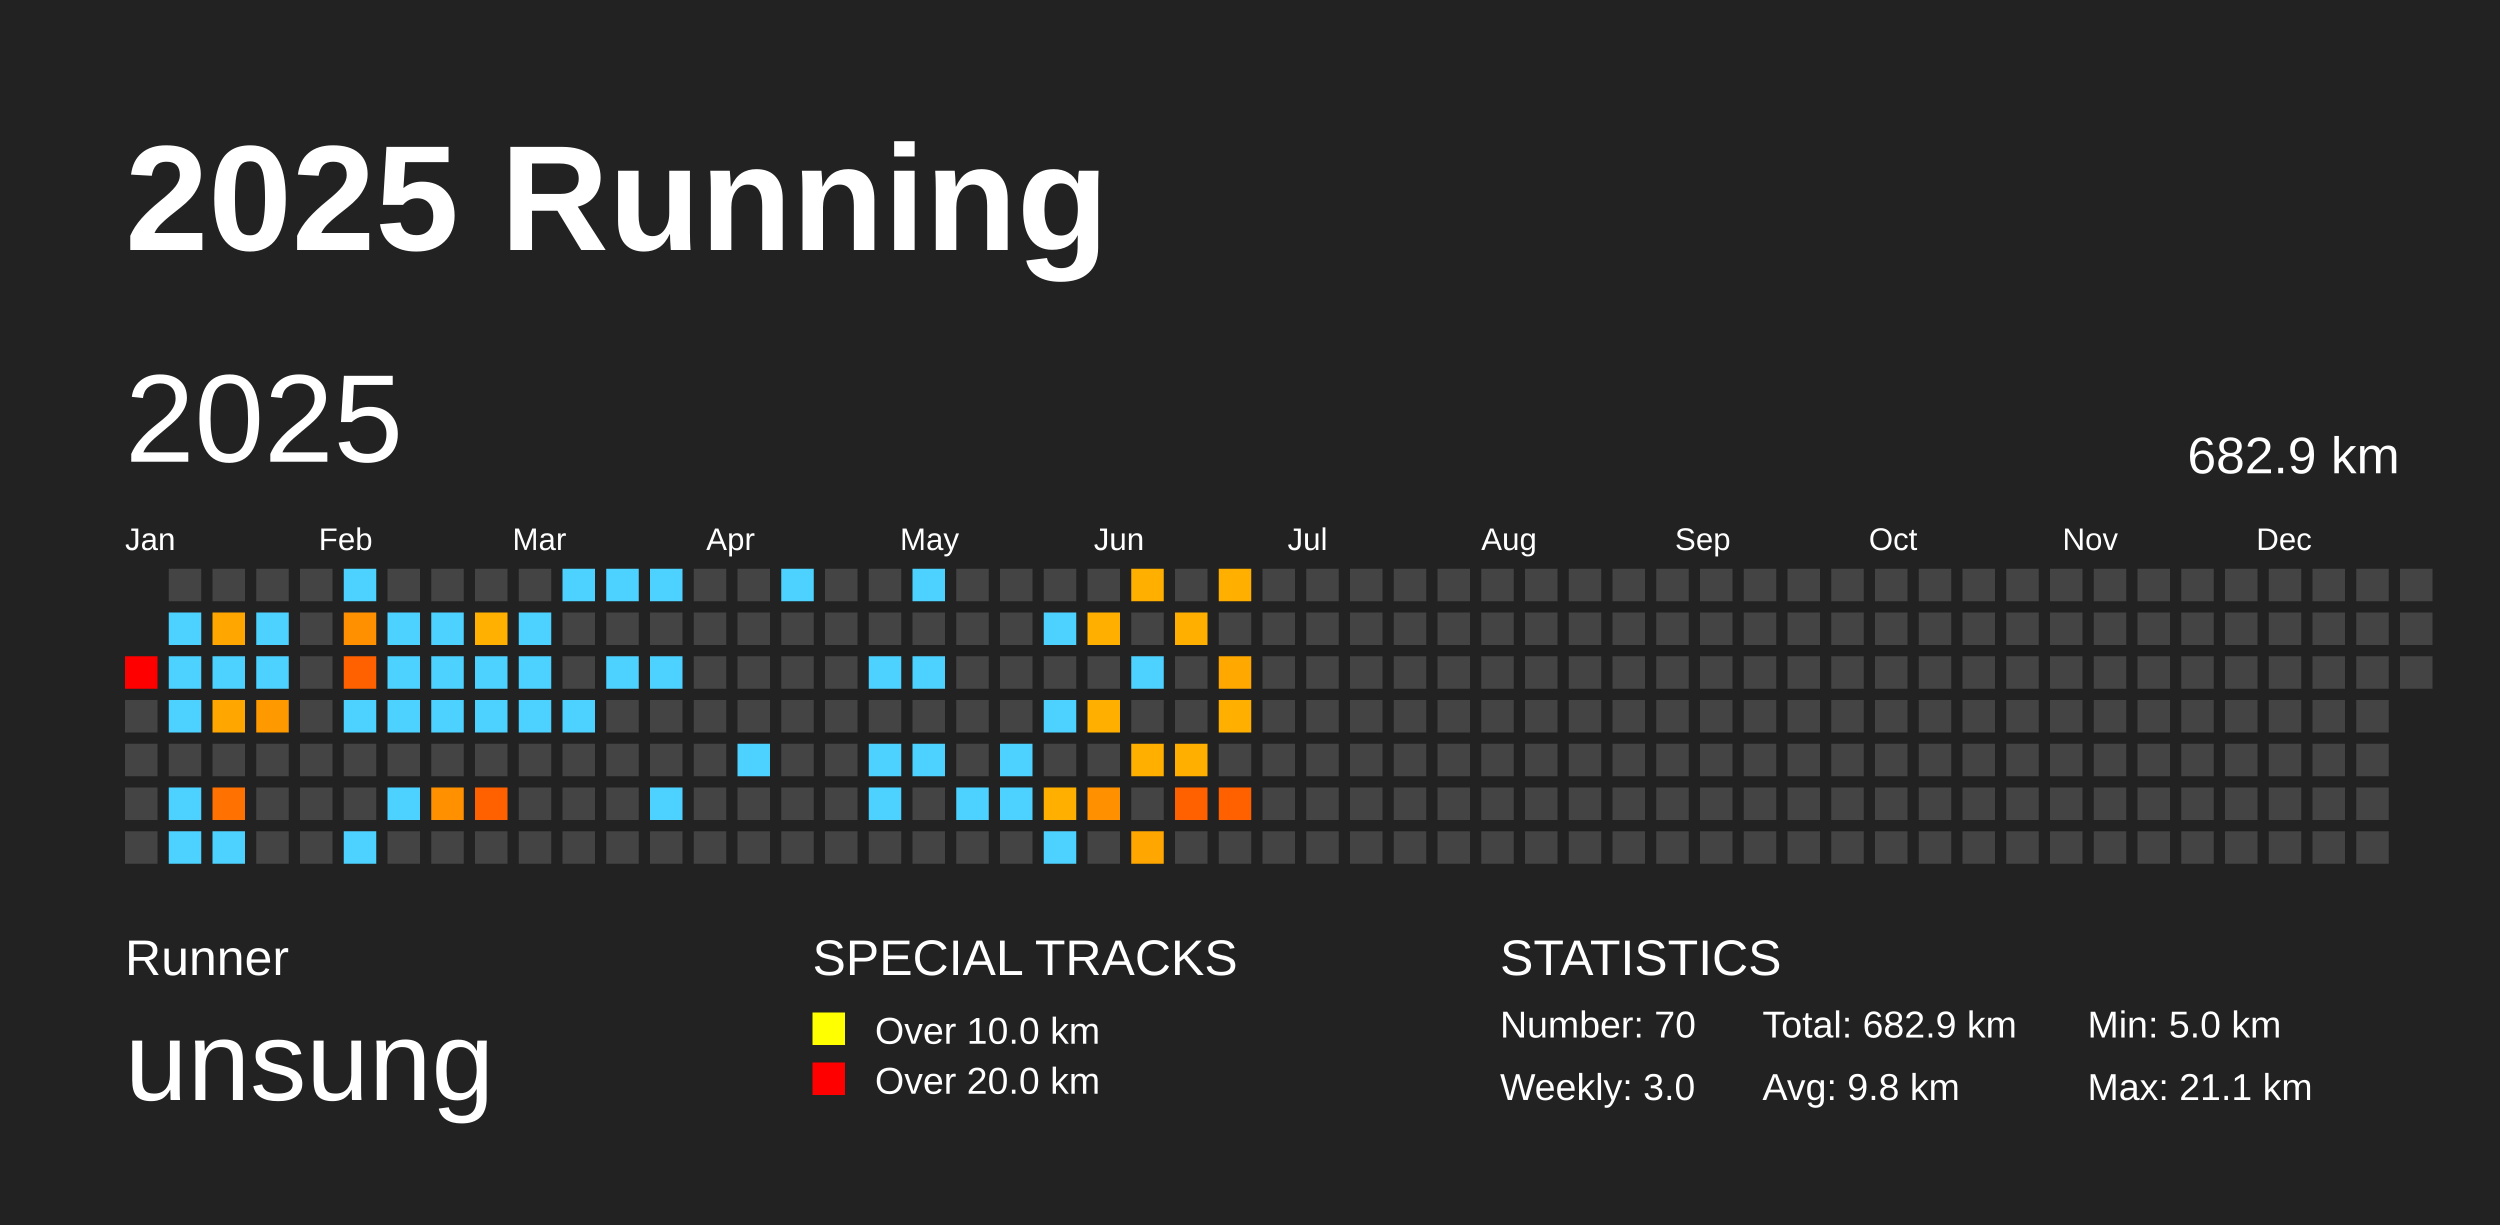
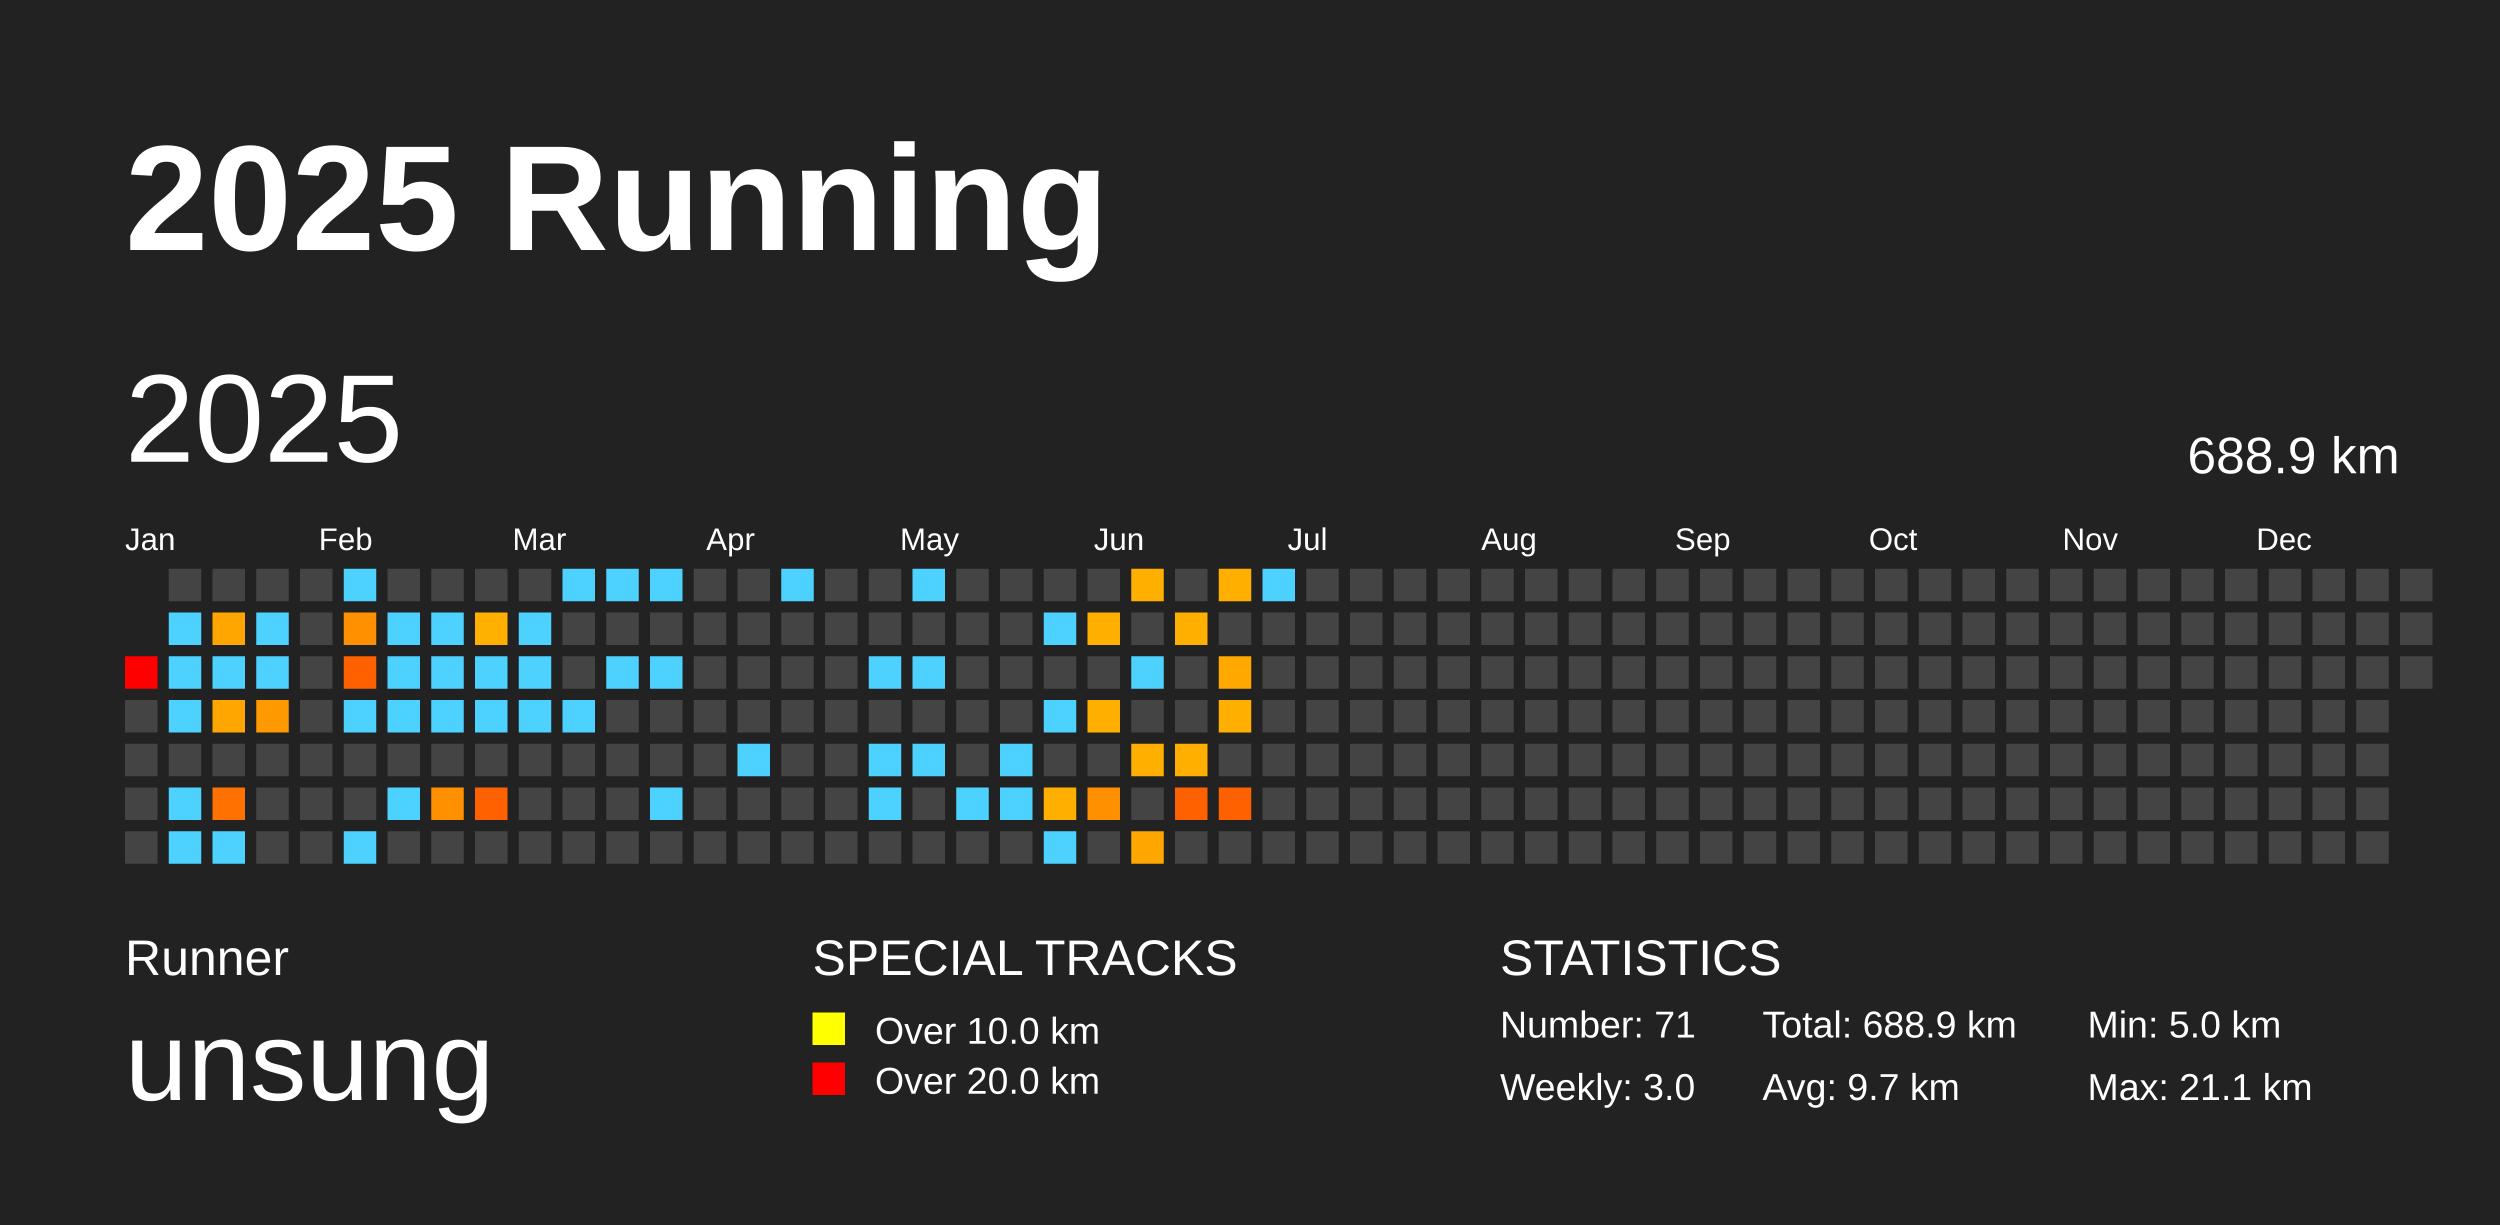
<svg xmlns="http://www.w3.org/2000/svg" baseProfile="full" height="98mm" version="1.1" viewBox="0,0,200,98" width="200mm">
  <defs />
  <rect fill="#222222" height="98" width="200" x="0" y="0" />
  <text fill="#FFFFFF" style="font-size:12px; font-family:Arial; font-weight:bold;" x="10" y="20">2025 Running</text>
  <text fill="#FFFFFF" style="font-size:4px; font-family:Arial" x="10" y="78">Runner</text>
  <text fill="#FFFFFF" style="font-size:9px; font-family:Arial" x="10" y="88">unsung</text>
  <text fill="#FFFFFF" style="font-size:4px; font-family:Arial" x="65" y="78">SPECIAL TRACKS</text>
  <rect fill="yellow" height="2.6" width="2.6" x="65" y="81" />
  <text fill="#FFFFFF" style="font-size:3px; font-family:Arial" x="70" y="83.5">Over 10.0 km</text>
  <rect fill="red" height="2.6" width="2.6" x="65" y="85" />
  <text fill="#FFFFFF" style="font-size:3px; font-family:Arial" x="70" y="87.5">Over 20.0 km</text>
  <text fill="#FFFFFF" style="font-size:4px; font-family:Arial" x="120" y="78">STATISTICS</text>
-   <text fill="#FFFFFF" style="font-size:3px; font-family:Arial" x="120" y="83">Number: 70</text>
+   <text fill="#FFFFFF" style="font-size:3px; font-family:Arial" x="120" y="83">Number: 71</text>
  <text fill="#FFFFFF" style="font-size:3px; font-family:Arial" x="120" y="88">Weekly: 3.0</text>
-   <text fill="#FFFFFF" style="font-size:3px; font-family:Arial" x="141" y="83">Total: 682.9 km</text>
-   <text fill="#FFFFFF" style="font-size:3px; font-family:Arial" x="141" y="88">Avg: 9.8 km</text>
+   <text fill="#FFFFFF" style="font-size:3px; font-family:Arial" x="141" y="83">Total: 688.9 km</text>
+   <text fill="#FFFFFF" style="font-size:3px; font-family:Arial" x="141" y="88">Avg: 9.7 km</text>
  <text fill="#FFFFFF" style="font-size:3px; font-family:Arial" x="167" y="83">Min: 5.0 km</text>
  <text fill="#FFFFFF" style="font-size:3px; font-family:Arial" x="167" y="88">Max: 21.1 km</text>
  <text dominant-baseline="hanging" fill="#FFFFFF" style="font-size:10.0px; font-family:Arial;" x="10" y="30">2025</text>
-   <text dominant-baseline="hanging" fill="#FFFFFF" style="font-size:4.125px; font-family:Arial;" x="175" y="35">682.9 km</text>
+   <text dominant-baseline="hanging" fill="#FFFFFF" style="font-size:4.125px; font-family:Arial;" x="175" y="35">688.9 km</text>
  <text fill="#FFFFFF" style="font-size:2.5px; font-family:Arial" x="10.0" y="44">Jan</text>
  <text fill="#FFFFFF" style="font-size:2.5px; font-family:Arial" x="25.5" y="44">Feb</text>
  <text fill="#FFFFFF" style="font-size:2.5px; font-family:Arial" x="41.0" y="44">Mar</text>
  <text fill="#FFFFFF" style="font-size:2.5px; font-family:Arial" x="56.5" y="44">Apr</text>
  <text fill="#FFFFFF" style="font-size:2.5px; font-family:Arial" x="72.0" y="44">May</text>
  <text fill="#FFFFFF" style="font-size:2.5px; font-family:Arial" x="87.5" y="44">Jun</text>
  <text fill="#FFFFFF" style="font-size:2.5px; font-family:Arial" x="103.0" y="44">Jul</text>
  <text fill="#FFFFFF" style="font-size:2.5px; font-family:Arial" x="118.5" y="44">Aug</text>
  <text fill="#FFFFFF" style="font-size:2.5px; font-family:Arial" x="134.0" y="44">Sep</text>
  <text fill="#FFFFFF" style="font-size:2.5px; font-family:Arial" x="149.5" y="44">Oct</text>
  <text fill="#FFFFFF" style="font-size:2.5px; font-family:Arial" x="165.0" y="44">Nov</text>
  <text fill="#FFFFFF" style="font-size:2.5px; font-family:Arial" x="180.5" y="44">Dec</text>
  <rect fill="red" height="2.6" width="2.6" x="10.0" y="52.5" />
  <rect fill="#444444" height="2.6" width="2.6" x="10.0" y="56.0" />
  <rect fill="#444444" height="2.6" width="2.6" x="10.0" y="59.5" />
  <rect fill="#444444" height="2.6" width="2.6" x="10.0" y="63.0" />
  <rect fill="#444444" height="2.6" width="2.6" x="10.0" y="66.5" />
  <rect fill="#444444" height="2.6" width="2.6" x="13.5" y="45.5" />
  <rect fill="#4dd2ff" height="2.6" width="2.6" x="13.5" y="49.0" />
  <rect fill="#4dd2ff" height="2.6" width="2.6" x="13.5" y="52.5" />
  <rect fill="#4dd2ff" height="2.6" width="2.6" x="13.5" y="56.0" />
  <rect fill="#444444" height="2.6" width="2.6" x="13.5" y="59.5" />
  <rect fill="#4dd2ff" height="2.6" width="2.6" x="13.5" y="63.0" />
  <rect fill="#4dd2ff" height="2.6" width="2.6" x="13.5" y="66.5" />
  <rect fill="#444444" height="2.6" width="2.6" x="17.0" y="45.5" />
  <rect fill="#ffa700" height="2.6" width="2.6" x="17.0" y="49.0" />
  <rect fill="#4dd2ff" height="2.6" width="2.6" x="17.0" y="52.5" />
  <rect fill="#ffa700" height="2.6" width="2.6" x="17.0" y="56.0" />
  <rect fill="#444444" height="2.6" width="2.6" x="17.0" y="59.5" />
  <rect fill="#ff7100" height="2.6" width="2.6" x="17.0" y="63.0" />
  <rect fill="#4dd2ff" height="2.6" width="2.6" x="17.0" y="66.5" />
  <rect fill="#444444" height="2.6" width="2.6" x="20.5" y="45.5" />
  <rect fill="#4dd2ff" height="2.6" width="2.6" x="20.5" y="49.0" />
  <rect fill="#4dd2ff" height="2.6" width="2.6" x="20.5" y="52.5" />
  <rect fill="#ff9900" height="2.6" width="2.6" x="20.5" y="56.0" />
  <rect fill="#444444" height="2.6" width="2.6" x="20.5" y="59.5" />
  <rect fill="#444444" height="2.6" width="2.6" x="20.5" y="63.0" />
  <rect fill="#444444" height="2.6" width="2.6" x="20.5" y="66.5" />
  <rect fill="#444444" height="2.6" width="2.6" x="24.0" y="45.5" />
  <rect fill="#444444" height="2.6" width="2.6" x="24.0" y="49.0" />
  <rect fill="#444444" height="2.6" width="2.6" x="24.0" y="52.5" />
  <rect fill="#444444" height="2.6" width="2.6" x="24.0" y="56.0" />
  <rect fill="#444444" height="2.6" width="2.6" x="24.0" y="59.5" />
  <rect fill="#444444" height="2.6" width="2.6" x="24.0" y="63.0" />
  <rect fill="#444444" height="2.6" width="2.6" x="24.0" y="66.5" />
  <rect fill="#4dd2ff" height="2.6" width="2.6" x="27.5" y="45.5" />
  <rect fill="#ff9000" height="2.6" width="2.6" x="27.5" y="49.0" />
  <rect fill="#ff6100" height="2.6" width="2.6" x="27.5" y="52.5" />
  <rect fill="#4dd2ff" height="2.6" width="2.6" x="27.5" y="56.0" />
  <rect fill="#444444" height="2.6" width="2.6" x="27.5" y="59.5" />
  <rect fill="#444444" height="2.6" width="2.6" x="27.5" y="63.0" />
  <rect fill="#4dd2ff" height="2.6" width="2.6" x="27.5" y="66.5" />
  <rect fill="#444444" height="2.6" width="2.6" x="31.0" y="45.5" />
  <rect fill="#4dd2ff" height="2.6" width="2.6" x="31.0" y="49.0" />
  <rect fill="#4dd2ff" height="2.6" width="2.6" x="31.0" y="52.5" />
  <rect fill="#4dd2ff" height="2.6" width="2.6" x="31.0" y="56.0" />
  <rect fill="#444444" height="2.6" width="2.6" x="31.0" y="59.5" />
  <rect fill="#4dd2ff" height="2.6" width="2.6" x="31.0" y="63.0" />
  <rect fill="#444444" height="2.6" width="2.6" x="31.0" y="66.5" />
  <rect fill="#444444" height="2.6" width="2.6" x="34.5" y="45.5" />
  <rect fill="#4dd2ff" height="2.6" width="2.6" x="34.5" y="49.0" />
  <rect fill="#4dd2ff" height="2.6" width="2.6" x="34.5" y="52.5" />
  <rect fill="#4dd2ff" height="2.6" width="2.6" x="34.5" y="56.0" />
  <rect fill="#444444" height="2.6" width="2.6" x="34.5" y="59.5" />
  <rect fill="#ff9100" height="2.6" width="2.6" x="34.5" y="63.0" />
  <rect fill="#444444" height="2.6" width="2.6" x="34.5" y="66.5" />
  <rect fill="#444444" height="2.6" width="2.6" x="38.0" y="45.5" />
  <rect fill="#ffb000" height="2.6" width="2.6" x="38.0" y="49.0" />
  <rect fill="#4dd2ff" height="2.6" width="2.6" x="38.0" y="52.5" />
  <rect fill="#4dd2ff" height="2.6" width="2.6" x="38.0" y="56.0" />
  <rect fill="#444444" height="2.6" width="2.6" x="38.0" y="59.5" />
  <rect fill="#ff6100" height="2.6" width="2.6" x="38.0" y="63.0" />
  <rect fill="#444444" height="2.6" width="2.6" x="38.0" y="66.5" />
  <rect fill="#444444" height="2.6" width="2.6" x="41.5" y="45.5" />
  <rect fill="#4dd2ff" height="2.6" width="2.6" x="41.5" y="49.0" />
  <rect fill="#4dd2ff" height="2.6" width="2.6" x="41.5" y="52.5" />
  <rect fill="#4dd2ff" height="2.6" width="2.6" x="41.5" y="56.0" />
  <rect fill="#444444" height="2.6" width="2.6" x="41.5" y="59.5" />
  <rect fill="#444444" height="2.6" width="2.6" x="41.5" y="63.0" />
  <rect fill="#444444" height="2.6" width="2.6" x="41.5" y="66.5" />
  <rect fill="#4dd2ff" height="2.6" width="2.6" x="45.0" y="45.5" />
  <rect fill="#444444" height="2.6" width="2.6" x="45.0" y="49.0" />
  <rect fill="#444444" height="2.6" width="2.6" x="45.0" y="52.5" />
  <rect fill="#4dd2ff" height="2.6" width="2.6" x="45.0" y="56.0" />
  <rect fill="#444444" height="2.6" width="2.6" x="45.0" y="59.5" />
  <rect fill="#444444" height="2.6" width="2.6" x="45.0" y="63.0" />
  <rect fill="#444444" height="2.6" width="2.6" x="45.0" y="66.5" />
  <rect fill="#4dd2ff" height="2.6" width="2.6" x="48.5" y="45.5" />
  <rect fill="#444444" height="2.6" width="2.6" x="48.5" y="49.0" />
  <rect fill="#4dd2ff" height="2.6" width="2.6" x="48.5" y="52.5" />
  <rect fill="#444444" height="2.6" width="2.6" x="48.5" y="56.0" />
  <rect fill="#444444" height="2.6" width="2.6" x="48.5" y="59.5" />
  <rect fill="#444444" height="2.6" width="2.6" x="48.5" y="63.0" />
  <rect fill="#444444" height="2.6" width="2.6" x="48.5" y="66.5" />
  <rect fill="#4dd2ff" height="2.6" width="2.6" x="52.0" y="45.5" />
  <rect fill="#444444" height="2.6" width="2.6" x="52.0" y="49.0" />
  <rect fill="#4dd2ff" height="2.6" width="2.6" x="52.0" y="52.5" />
  <rect fill="#444444" height="2.6" width="2.6" x="52.0" y="56.0" />
  <rect fill="#444444" height="2.6" width="2.6" x="52.0" y="59.5" />
  <rect fill="#4dd2ff" height="2.6" width="2.6" x="52.0" y="63.0" />
  <rect fill="#444444" height="2.6" width="2.6" x="52.0" y="66.5" />
  <rect fill="#444444" height="2.6" width="2.6" x="55.5" y="45.5" />
  <rect fill="#444444" height="2.6" width="2.6" x="55.5" y="49.0" />
  <rect fill="#444444" height="2.6" width="2.6" x="55.5" y="52.5" />
  <rect fill="#444444" height="2.6" width="2.6" x="55.5" y="56.0" />
  <rect fill="#444444" height="2.6" width="2.6" x="55.5" y="59.5" />
  <rect fill="#444444" height="2.6" width="2.6" x="55.5" y="63.0" />
  <rect fill="#444444" height="2.6" width="2.6" x="55.5" y="66.5" />
  <rect fill="#444444" height="2.6" width="2.6" x="59.0" y="45.5" />
  <rect fill="#444444" height="2.6" width="2.6" x="59.0" y="49.0" />
  <rect fill="#444444" height="2.6" width="2.6" x="59.0" y="52.5" />
  <rect fill="#444444" height="2.6" width="2.6" x="59.0" y="56.0" />
  <rect fill="#4dd2ff" height="2.6" width="2.6" x="59.0" y="59.5" />
  <rect fill="#444444" height="2.6" width="2.6" x="59.0" y="63.0" />
  <rect fill="#444444" height="2.6" width="2.6" x="59.0" y="66.5" />
  <rect fill="#4dd2ff" height="2.6" width="2.6" x="62.5" y="45.5" />
  <rect fill="#444444" height="2.6" width="2.6" x="62.5" y="49.0" />
  <rect fill="#444444" height="2.6" width="2.6" x="62.5" y="52.5" />
  <rect fill="#444444" height="2.6" width="2.6" x="62.5" y="56.0" />
  <rect fill="#444444" height="2.6" width="2.6" x="62.5" y="59.5" />
  <rect fill="#444444" height="2.6" width="2.6" x="62.5" y="63.0" />
  <rect fill="#444444" height="2.6" width="2.6" x="62.5" y="66.5" />
  <rect fill="#444444" height="2.6" width="2.6" x="66.0" y="45.5" />
  <rect fill="#444444" height="2.6" width="2.6" x="66.0" y="49.0" />
  <rect fill="#444444" height="2.6" width="2.6" x="66.0" y="52.5" />
  <rect fill="#444444" height="2.6" width="2.6" x="66.0" y="56.0" />
  <rect fill="#444444" height="2.6" width="2.6" x="66.0" y="59.5" />
  <rect fill="#444444" height="2.6" width="2.6" x="66.0" y="63.0" />
  <rect fill="#444444" height="2.6" width="2.6" x="66.0" y="66.5" />
  <rect fill="#444444" height="2.6" width="2.6" x="69.5" y="45.5" />
  <rect fill="#444444" height="2.6" width="2.6" x="69.5" y="49.0" />
  <rect fill="#4dd2ff" height="2.6" width="2.6" x="69.5" y="52.5" />
  <rect fill="#444444" height="2.6" width="2.6" x="69.5" y="56.0" />
  <rect fill="#4dd2ff" height="2.6" width="2.6" x="69.5" y="59.5" />
  <rect fill="#4dd2ff" height="2.6" width="2.6" x="69.5" y="63.0" />
  <rect fill="#444444" height="2.6" width="2.6" x="69.5" y="66.5" />
  <rect fill="#4dd2ff" height="2.6" width="2.6" x="73.0" y="45.5" />
  <rect fill="#444444" height="2.6" width="2.6" x="73.0" y="49.0" />
  <rect fill="#4dd2ff" height="2.6" width="2.6" x="73.0" y="52.5" />
  <rect fill="#444444" height="2.6" width="2.6" x="73.0" y="56.0" />
  <rect fill="#4dd2ff" height="2.6" width="2.6" x="73.0" y="59.5" />
  <rect fill="#444444" height="2.6" width="2.6" x="73.0" y="63.0" />
  <rect fill="#444444" height="2.6" width="2.6" x="73.0" y="66.5" />
  <rect fill="#444444" height="2.6" width="2.6" x="76.5" y="45.5" />
  <rect fill="#444444" height="2.6" width="2.6" x="76.5" y="49.0" />
  <rect fill="#444444" height="2.6" width="2.6" x="76.5" y="52.5" />
  <rect fill="#444444" height="2.6" width="2.6" x="76.5" y="56.0" />
  <rect fill="#444444" height="2.6" width="2.6" x="76.5" y="59.5" />
  <rect fill="#4dd2ff" height="2.6" width="2.6" x="76.5" y="63.0" />
  <rect fill="#444444" height="2.6" width="2.6" x="76.5" y="66.5" />
  <rect fill="#444444" height="2.6" width="2.6" x="80.0" y="45.5" />
  <rect fill="#444444" height="2.6" width="2.6" x="80.0" y="49.0" />
  <rect fill="#444444" height="2.6" width="2.6" x="80.0" y="52.5" />
  <rect fill="#444444" height="2.6" width="2.6" x="80.0" y="56.0" />
  <rect fill="#4dd2ff" height="2.6" width="2.6" x="80.0" y="59.5" />
  <rect fill="#4dd2ff" height="2.6" width="2.6" x="80.0" y="63.0" />
  <rect fill="#444444" height="2.6" width="2.6" x="80.0" y="66.5" />
  <rect fill="#444444" height="2.6" width="2.6" x="83.5" y="45.5" />
  <rect fill="#4dd2ff" height="2.6" width="2.6" x="83.5" y="49.0" />
  <rect fill="#444444" height="2.6" width="2.6" x="83.5" y="52.5" />
  <rect fill="#4dd2ff" height="2.6" width="2.6" x="83.5" y="56.0" />
  <rect fill="#444444" height="2.6" width="2.6" x="83.5" y="59.5" />
  <rect fill="#ffaf00" height="2.6" width="2.6" x="83.5" y="63.0" />
  <rect fill="#4dd2ff" height="2.6" width="2.6" x="83.5" y="66.5" />
  <rect fill="#444444" height="2.6" width="2.6" x="87.0" y="45.5" />
  <rect fill="#ffaf00" height="2.6" width="2.6" x="87.0" y="49.0" />
  <rect fill="#444444" height="2.6" width="2.6" x="87.0" y="52.5" />
  <rect fill="#ffaf00" height="2.6" width="2.6" x="87.0" y="56.0" />
  <rect fill="#444444" height="2.6" width="2.6" x="87.0" y="59.5" />
  <rect fill="#ff9000" height="2.6" width="2.6" x="87.0" y="63.0" />
  <rect fill="#444444" height="2.6" width="2.6" x="87.0" y="66.5" />
  <rect fill="#ffaf00" height="2.6" width="2.6" x="90.5" y="45.5" />
  <rect fill="#444444" height="2.6" width="2.6" x="90.5" y="49.0" />
  <rect fill="#4dd2ff" height="2.6" width="2.6" x="90.5" y="52.5" />
  <rect fill="#444444" height="2.6" width="2.6" x="90.5" y="56.0" />
  <rect fill="#ffaf00" height="2.6" width="2.6" x="90.5" y="59.5" />
  <rect fill="#444444" height="2.6" width="2.6" x="90.5" y="63.0" />
  <rect fill="#ffa700" height="2.6" width="2.6" x="90.5" y="66.5" />
  <rect fill="#444444" height="2.6" width="2.6" x="94.0" y="45.5" />
  <rect fill="#ffaf00" height="2.6" width="2.6" x="94.0" y="49.0" />
  <rect fill="#444444" height="2.6" width="2.6" x="94.0" y="52.5" />
  <rect fill="#444444" height="2.6" width="2.6" x="94.0" y="56.0" />
  <rect fill="#ffaf00" height="2.6" width="2.6" x="94.0" y="59.5" />
  <rect fill="#ff6000" height="2.6" width="2.6" x="94.0" y="63.0" />
  <rect fill="#444444" height="2.6" width="2.6" x="94.0" y="66.5" />
  <rect fill="#ffaf00" height="2.6" width="2.6" x="97.5" y="45.5" />
  <rect fill="#444444" height="2.6" width="2.6" x="97.5" y="49.0" />
  <rect fill="#ffa800" height="2.6" width="2.6" x="97.5" y="52.5" />
  <rect fill="#ffaf00" height="2.6" width="2.6" x="97.5" y="56.0" />
  <rect fill="#444444" height="2.6" width="2.6" x="97.5" y="59.5" />
  <rect fill="#ff6000" height="2.6" width="2.6" x="97.5" y="63.0" />
  <rect fill="#444444" height="2.6" width="2.6" x="97.5" y="66.5" />
-   <rect fill="#444444" height="2.6" width="2.6" x="101.0" y="45.5" />
+   <rect fill="#4dd2ff" height="2.6" width="2.6" x="101.0" y="45.5" />
  <rect fill="#444444" height="2.6" width="2.6" x="101.0" y="49.0" />
  <rect fill="#444444" height="2.6" width="2.6" x="101.0" y="52.5" />
  <rect fill="#444444" height="2.6" width="2.6" x="101.0" y="56.0" />
  <rect fill="#444444" height="2.6" width="2.6" x="101.0" y="59.5" />
  <rect fill="#444444" height="2.6" width="2.6" x="101.0" y="63.0" />
  <rect fill="#444444" height="2.6" width="2.6" x="101.0" y="66.5" />
  <rect fill="#444444" height="2.6" width="2.6" x="104.5" y="45.5" />
  <rect fill="#444444" height="2.6" width="2.6" x="104.5" y="49.0" />
  <rect fill="#444444" height="2.6" width="2.6" x="104.5" y="52.5" />
  <rect fill="#444444" height="2.6" width="2.6" x="104.5" y="56.0" />
  <rect fill="#444444" height="2.6" width="2.6" x="104.5" y="59.5" />
  <rect fill="#444444" height="2.6" width="2.6" x="104.5" y="63.0" />
  <rect fill="#444444" height="2.6" width="2.6" x="104.5" y="66.5" />
  <rect fill="#444444" height="2.6" width="2.6" x="108.0" y="45.5" />
  <rect fill="#444444" height="2.6" width="2.6" x="108.0" y="49.0" />
  <rect fill="#444444" height="2.6" width="2.6" x="108.0" y="52.5" />
  <rect fill="#444444" height="2.6" width="2.6" x="108.0" y="56.0" />
  <rect fill="#444444" height="2.6" width="2.6" x="108.0" y="59.5" />
  <rect fill="#444444" height="2.6" width="2.6" x="108.0" y="63.0" />
  <rect fill="#444444" height="2.6" width="2.6" x="108.0" y="66.5" />
  <rect fill="#444444" height="2.6" width="2.6" x="111.5" y="45.5" />
  <rect fill="#444444" height="2.6" width="2.6" x="111.5" y="49.0" />
  <rect fill="#444444" height="2.6" width="2.6" x="111.5" y="52.5" />
  <rect fill="#444444" height="2.6" width="2.6" x="111.5" y="56.0" />
  <rect fill="#444444" height="2.6" width="2.6" x="111.5" y="59.5" />
  <rect fill="#444444" height="2.6" width="2.6" x="111.5" y="63.0" />
  <rect fill="#444444" height="2.6" width="2.6" x="111.5" y="66.5" />
  <rect fill="#444444" height="2.6" width="2.6" x="115.0" y="45.5" />
  <rect fill="#444444" height="2.6" width="2.6" x="115.0" y="49.0" />
  <rect fill="#444444" height="2.6" width="2.6" x="115.0" y="52.5" />
  <rect fill="#444444" height="2.6" width="2.6" x="115.0" y="56.0" />
  <rect fill="#444444" height="2.6" width="2.6" x="115.0" y="59.5" />
  <rect fill="#444444" height="2.6" width="2.6" x="115.0" y="63.0" />
  <rect fill="#444444" height="2.6" width="2.6" x="115.0" y="66.5" />
  <rect fill="#444444" height="2.6" width="2.6" x="118.5" y="45.5" />
  <rect fill="#444444" height="2.6" width="2.6" x="118.5" y="49.0" />
  <rect fill="#444444" height="2.6" width="2.6" x="118.5" y="52.5" />
  <rect fill="#444444" height="2.6" width="2.6" x="118.5" y="56.0" />
  <rect fill="#444444" height="2.6" width="2.6" x="118.5" y="59.5" />
  <rect fill="#444444" height="2.6" width="2.6" x="118.5" y="63.0" />
  <rect fill="#444444" height="2.6" width="2.6" x="118.5" y="66.5" />
  <rect fill="#444444" height="2.6" width="2.6" x="122.0" y="45.5" />
  <rect fill="#444444" height="2.6" width="2.6" x="122.0" y="49.0" />
  <rect fill="#444444" height="2.6" width="2.6" x="122.0" y="52.5" />
  <rect fill="#444444" height="2.6" width="2.6" x="122.0" y="56.0" />
  <rect fill="#444444" height="2.6" width="2.6" x="122.0" y="59.5" />
  <rect fill="#444444" height="2.6" width="2.6" x="122.0" y="63.0" />
  <rect fill="#444444" height="2.6" width="2.6" x="122.0" y="66.5" />
  <rect fill="#444444" height="2.6" width="2.6" x="125.5" y="45.5" />
  <rect fill="#444444" height="2.6" width="2.6" x="125.5" y="49.0" />
  <rect fill="#444444" height="2.6" width="2.6" x="125.5" y="52.5" />
  <rect fill="#444444" height="2.6" width="2.6" x="125.5" y="56.0" />
  <rect fill="#444444" height="2.6" width="2.6" x="125.5" y="59.5" />
  <rect fill="#444444" height="2.6" width="2.6" x="125.5" y="63.0" />
  <rect fill="#444444" height="2.6" width="2.6" x="125.5" y="66.5" />
  <rect fill="#444444" height="2.6" width="2.6" x="129.0" y="45.5" />
  <rect fill="#444444" height="2.6" width="2.6" x="129.0" y="49.0" />
  <rect fill="#444444" height="2.6" width="2.6" x="129.0" y="52.5" />
  <rect fill="#444444" height="2.6" width="2.6" x="129.0" y="56.0" />
  <rect fill="#444444" height="2.6" width="2.6" x="129.0" y="59.5" />
  <rect fill="#444444" height="2.6" width="2.6" x="129.0" y="63.0" />
  <rect fill="#444444" height="2.6" width="2.6" x="129.0" y="66.5" />
  <rect fill="#444444" height="2.6" width="2.6" x="132.5" y="45.5" />
  <rect fill="#444444" height="2.6" width="2.6" x="132.5" y="49.0" />
  <rect fill="#444444" height="2.6" width="2.6" x="132.5" y="52.5" />
  <rect fill="#444444" height="2.6" width="2.6" x="132.5" y="56.0" />
  <rect fill="#444444" height="2.6" width="2.6" x="132.5" y="59.5" />
  <rect fill="#444444" height="2.6" width="2.6" x="132.5" y="63.0" />
  <rect fill="#444444" height="2.6" width="2.6" x="132.5" y="66.5" />
  <rect fill="#444444" height="2.6" width="2.6" x="136.0" y="45.5" />
  <rect fill="#444444" height="2.6" width="2.6" x="136.0" y="49.0" />
  <rect fill="#444444" height="2.6" width="2.6" x="136.0" y="52.5" />
  <rect fill="#444444" height="2.6" width="2.6" x="136.0" y="56.0" />
  <rect fill="#444444" height="2.6" width="2.6" x="136.0" y="59.5" />
  <rect fill="#444444" height="2.6" width="2.6" x="136.0" y="63.0" />
  <rect fill="#444444" height="2.6" width="2.6" x="136.0" y="66.5" />
  <rect fill="#444444" height="2.6" width="2.6" x="139.5" y="45.5" />
  <rect fill="#444444" height="2.6" width="2.6" x="139.5" y="49.0" />
  <rect fill="#444444" height="2.6" width="2.6" x="139.5" y="52.5" />
  <rect fill="#444444" height="2.6" width="2.6" x="139.5" y="56.0" />
  <rect fill="#444444" height="2.6" width="2.6" x="139.5" y="59.5" />
  <rect fill="#444444" height="2.6" width="2.6" x="139.5" y="63.0" />
  <rect fill="#444444" height="2.6" width="2.6" x="139.5" y="66.5" />
  <rect fill="#444444" height="2.6" width="2.6" x="143.0" y="45.5" />
  <rect fill="#444444" height="2.6" width="2.6" x="143.0" y="49.0" />
  <rect fill="#444444" height="2.6" width="2.6" x="143.0" y="52.5" />
  <rect fill="#444444" height="2.6" width="2.6" x="143.0" y="56.0" />
  <rect fill="#444444" height="2.6" width="2.6" x="143.0" y="59.5" />
  <rect fill="#444444" height="2.6" width="2.6" x="143.0" y="63.0" />
  <rect fill="#444444" height="2.6" width="2.6" x="143.0" y="66.5" />
  <rect fill="#444444" height="2.6" width="2.6" x="146.5" y="45.5" />
  <rect fill="#444444" height="2.6" width="2.6" x="146.5" y="49.0" />
  <rect fill="#444444" height="2.6" width="2.6" x="146.5" y="52.5" />
  <rect fill="#444444" height="2.6" width="2.6" x="146.5" y="56.0" />
  <rect fill="#444444" height="2.6" width="2.6" x="146.5" y="59.5" />
  <rect fill="#444444" height="2.6" width="2.6" x="146.5" y="63.0" />
  <rect fill="#444444" height="2.6" width="2.6" x="146.5" y="66.5" />
  <rect fill="#444444" height="2.6" width="2.6" x="150.0" y="45.5" />
  <rect fill="#444444" height="2.6" width="2.6" x="150.0" y="49.0" />
  <rect fill="#444444" height="2.6" width="2.6" x="150.0" y="52.5" />
  <rect fill="#444444" height="2.6" width="2.6" x="150.0" y="56.0" />
  <rect fill="#444444" height="2.6" width="2.6" x="150.0" y="59.5" />
  <rect fill="#444444" height="2.6" width="2.6" x="150.0" y="63.0" />
  <rect fill="#444444" height="2.6" width="2.6" x="150.0" y="66.5" />
  <rect fill="#444444" height="2.6" width="2.6" x="153.5" y="45.5" />
  <rect fill="#444444" height="2.6" width="2.6" x="153.5" y="49.0" />
  <rect fill="#444444" height="2.6" width="2.6" x="153.5" y="52.5" />
  <rect fill="#444444" height="2.6" width="2.6" x="153.5" y="56.0" />
  <rect fill="#444444" height="2.6" width="2.6" x="153.5" y="59.5" />
  <rect fill="#444444" height="2.6" width="2.6" x="153.5" y="63.0" />
  <rect fill="#444444" height="2.6" width="2.6" x="153.5" y="66.5" />
  <rect fill="#444444" height="2.6" width="2.6" x="157.0" y="45.5" />
  <rect fill="#444444" height="2.6" width="2.6" x="157.0" y="49.0" />
  <rect fill="#444444" height="2.6" width="2.6" x="157.0" y="52.5" />
  <rect fill="#444444" height="2.6" width="2.6" x="157.0" y="56.0" />
  <rect fill="#444444" height="2.6" width="2.6" x="157.0" y="59.5" />
  <rect fill="#444444" height="2.6" width="2.6" x="157.0" y="63.0" />
  <rect fill="#444444" height="2.6" width="2.6" x="157.0" y="66.5" />
  <rect fill="#444444" height="2.6" width="2.6" x="160.5" y="45.5" />
  <rect fill="#444444" height="2.6" width="2.6" x="160.5" y="49.0" />
  <rect fill="#444444" height="2.6" width="2.6" x="160.5" y="52.5" />
  <rect fill="#444444" height="2.6" width="2.6" x="160.5" y="56.0" />
  <rect fill="#444444" height="2.6" width="2.6" x="160.5" y="59.5" />
  <rect fill="#444444" height="2.6" width="2.6" x="160.5" y="63.0" />
  <rect fill="#444444" height="2.6" width="2.6" x="160.5" y="66.5" />
  <rect fill="#444444" height="2.6" width="2.6" x="164.0" y="45.5" />
  <rect fill="#444444" height="2.6" width="2.6" x="164.0" y="49.0" />
  <rect fill="#444444" height="2.6" width="2.6" x="164.0" y="52.5" />
  <rect fill="#444444" height="2.6" width="2.6" x="164.0" y="56.0" />
  <rect fill="#444444" height="2.6" width="2.6" x="164.0" y="59.5" />
  <rect fill="#444444" height="2.6" width="2.6" x="164.0" y="63.0" />
  <rect fill="#444444" height="2.6" width="2.6" x="164.0" y="66.5" />
  <rect fill="#444444" height="2.6" width="2.6" x="167.5" y="45.5" />
  <rect fill="#444444" height="2.6" width="2.6" x="167.5" y="49.0" />
  <rect fill="#444444" height="2.6" width="2.6" x="167.5" y="52.5" />
  <rect fill="#444444" height="2.6" width="2.6" x="167.5" y="56.0" />
  <rect fill="#444444" height="2.6" width="2.6" x="167.5" y="59.5" />
  <rect fill="#444444" height="2.6" width="2.6" x="167.5" y="63.0" />
  <rect fill="#444444" height="2.6" width="2.6" x="167.5" y="66.5" />
  <rect fill="#444444" height="2.6" width="2.6" x="171.0" y="45.5" />
  <rect fill="#444444" height="2.6" width="2.6" x="171.0" y="49.0" />
  <rect fill="#444444" height="2.6" width="2.6" x="171.0" y="52.5" />
  <rect fill="#444444" height="2.6" width="2.6" x="171.0" y="56.0" />
  <rect fill="#444444" height="2.6" width="2.6" x="171.0" y="59.5" />
  <rect fill="#444444" height="2.6" width="2.6" x="171.0" y="63.0" />
  <rect fill="#444444" height="2.6" width="2.6" x="171.0" y="66.5" />
  <rect fill="#444444" height="2.6" width="2.6" x="174.5" y="45.5" />
  <rect fill="#444444" height="2.6" width="2.6" x="174.5" y="49.0" />
  <rect fill="#444444" height="2.6" width="2.6" x="174.5" y="52.5" />
  <rect fill="#444444" height="2.6" width="2.6" x="174.5" y="56.0" />
  <rect fill="#444444" height="2.6" width="2.6" x="174.5" y="59.5" />
  <rect fill="#444444" height="2.6" width="2.6" x="174.5" y="63.0" />
  <rect fill="#444444" height="2.6" width="2.6" x="174.5" y="66.5" />
  <rect fill="#444444" height="2.6" width="2.6" x="178.0" y="45.5" />
  <rect fill="#444444" height="2.6" width="2.6" x="178.0" y="49.0" />
  <rect fill="#444444" height="2.6" width="2.6" x="178.0" y="52.5" />
  <rect fill="#444444" height="2.6" width="2.6" x="178.0" y="56.0" />
  <rect fill="#444444" height="2.6" width="2.6" x="178.0" y="59.5" />
  <rect fill="#444444" height="2.6" width="2.6" x="178.0" y="63.0" />
  <rect fill="#444444" height="2.6" width="2.6" x="178.0" y="66.5" />
  <rect fill="#444444" height="2.6" width="2.6" x="181.5" y="45.5" />
  <rect fill="#444444" height="2.6" width="2.6" x="181.5" y="49.0" />
  <rect fill="#444444" height="2.6" width="2.6" x="181.5" y="52.5" />
  <rect fill="#444444" height="2.6" width="2.6" x="181.5" y="56.0" />
  <rect fill="#444444" height="2.6" width="2.6" x="181.5" y="59.5" />
  <rect fill="#444444" height="2.6" width="2.6" x="181.5" y="63.0" />
  <rect fill="#444444" height="2.6" width="2.6" x="181.5" y="66.5" />
  <rect fill="#444444" height="2.6" width="2.6" x="185.0" y="45.5" />
  <rect fill="#444444" height="2.6" width="2.6" x="185.0" y="49.0" />
  <rect fill="#444444" height="2.6" width="2.6" x="185.0" y="52.5" />
  <rect fill="#444444" height="2.6" width="2.6" x="185.0" y="56.0" />
  <rect fill="#444444" height="2.6" width="2.6" x="185.0" y="59.5" />
  <rect fill="#444444" height="2.6" width="2.6" x="185.0" y="63.0" />
  <rect fill="#444444" height="2.6" width="2.6" x="185.0" y="66.5" />
  <rect fill="#444444" height="2.6" width="2.6" x="188.5" y="45.5" />
  <rect fill="#444444" height="2.6" width="2.6" x="188.5" y="49.0" />
  <rect fill="#444444" height="2.6" width="2.6" x="188.5" y="52.5" />
  <rect fill="#444444" height="2.6" width="2.6" x="188.5" y="56.0" />
  <rect fill="#444444" height="2.6" width="2.6" x="188.5" y="59.5" />
  <rect fill="#444444" height="2.6" width="2.6" x="188.5" y="63.0" />
  <rect fill="#444444" height="2.6" width="2.6" x="188.5" y="66.5" />
  <rect fill="#444444" height="2.6" width="2.6" x="192.0" y="45.5" />
  <rect fill="#444444" height="2.6" width="2.6" x="192.0" y="49.0" />
  <rect fill="#444444" height="2.6" width="2.6" x="192.0" y="52.5" />
</svg>
